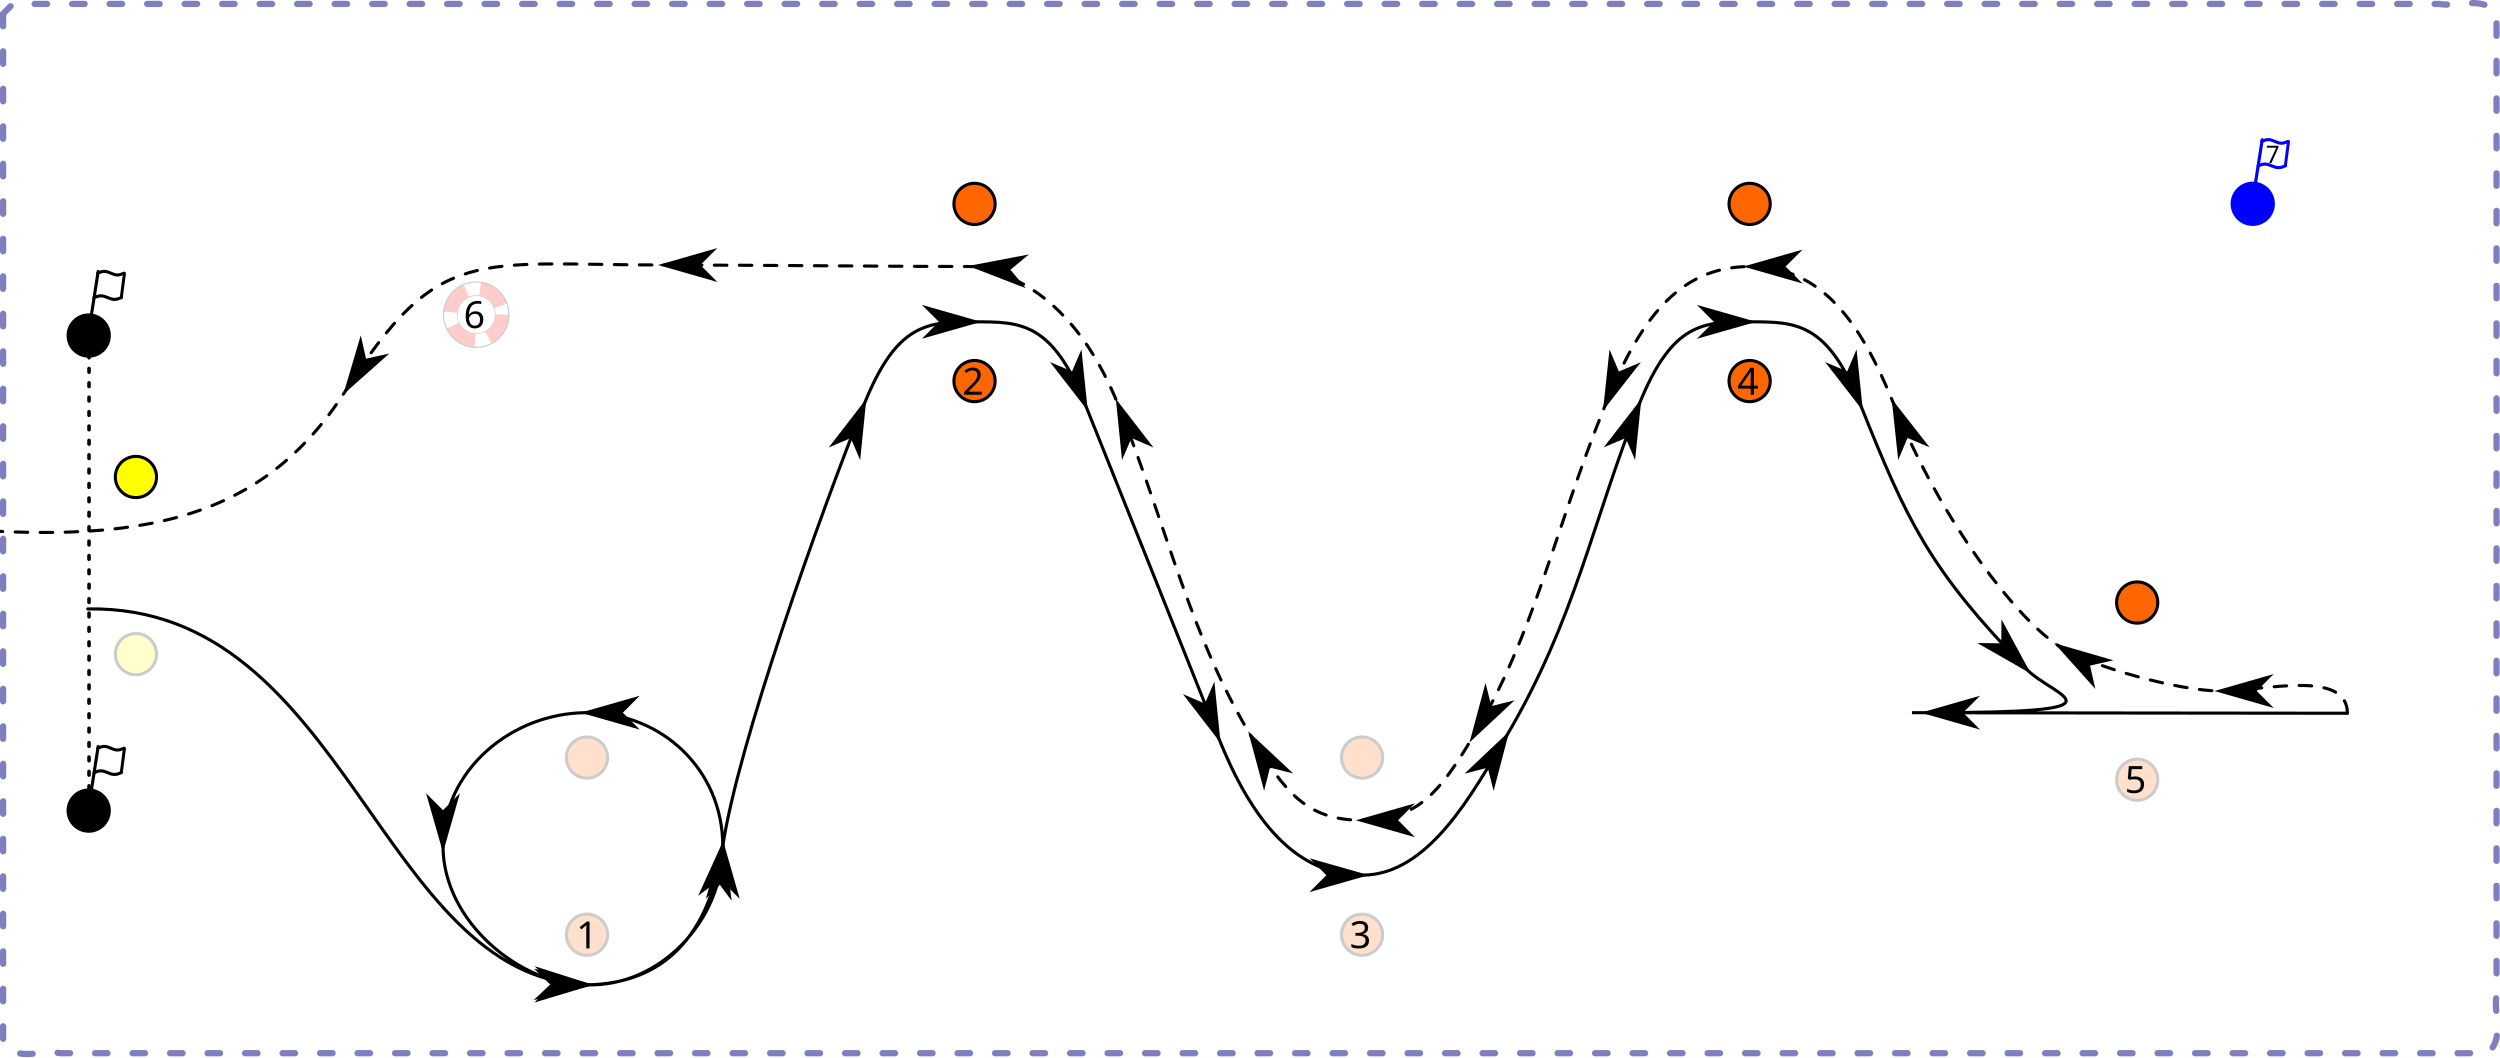
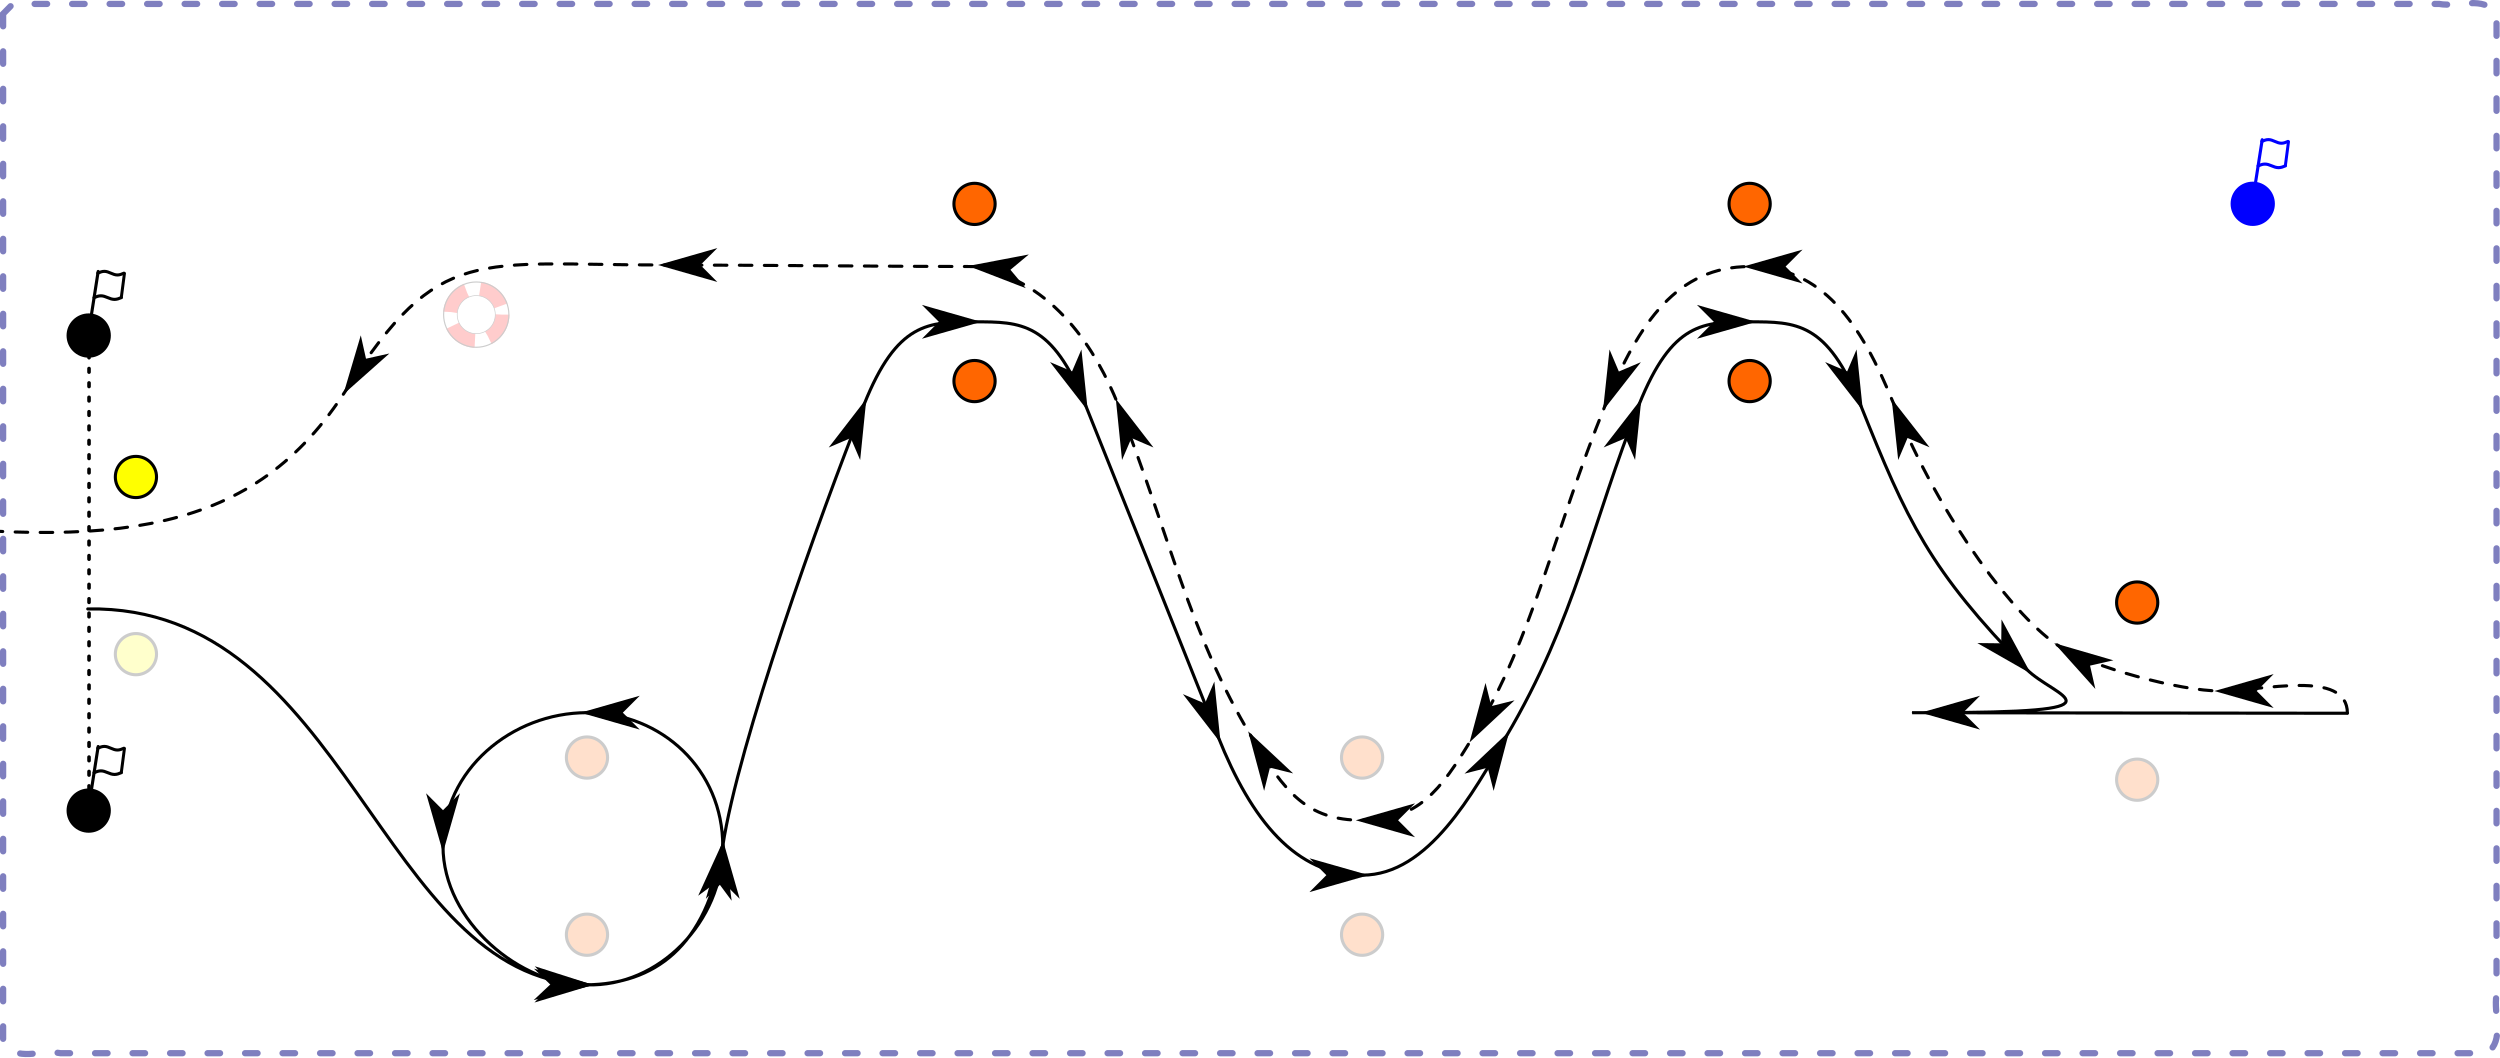
<svg xmlns="http://www.w3.org/2000/svg" version="1.0" id="svg3641" height="360.829" width="853.326" style="enable-background:new" xml:space="preserve">
  <defs id="arrows">
    <marker id="RazorWire" refX="0" refY="0" orient="auto" style="overflow:visible">
      <path id="path5527" style="fill:#34ff00;fill-opacity:1;fill-rule:evenodd;stroke:#34ff00;stroke-width:0.085pt;stroke-opacity:1" d="M 0.019,-0.632 V 0.595 L -6.621,2.568 H 9.113 L 2.979,0.595 V -0.632 L 9.166,-2.472 H -6.594 Z" />
    </marker>
    <marker orient="auto" refY="0" refX="0" id="Scissors" style="overflow:visible">
      <path id="schere" d="M 9.696,-3.847 C 8.661,-5.095 6.794,-5.052 5.4,-4.515 l -8.76,3.283 c -2.548,-1.394 -5.065,-0.995 -5.065,-1.673 0,-0.53 0.487,-0.414 0.414,-1.795 -0.07,-1.326 -1.454,-2.307 -2.763,-2.22 -1.309,-0.008 -2.666,0.995 -2.678,2.379 -0.098,1.393 1.074,2.688 2.461,2.779 1.624,0.242 4.499,-0.742 5.848,1.676 C -6.148,1.766 -7.931,1.771 -9.543,1.679 -10.882,1.602 -12.489,1.985 -13.128,3.301 c -0.617,1.261 -0.012,3.056 1.405,3.442 1.43,0.525 3.393,-0.138 3.733,-1.782 0.262,-1.267 -0.635,-1.862 -0.291,-2.322 0.26,-0.347 1.91,-0.146 4.85,-1.466 L 6.055,4.515 C 7.253,4.85 8.718,4.839 9.78,3.66 L -0.055,-0.057 Z M -9.832,-5.874 c 1.381,0.771 1.268,2.862 -0.167,3.268 -1.298,0.452 -2.956,-0.81 -2.542,-2.216 0.242,-1.154 1.764,-1.579 2.709,-1.052 z m 0.06,8.552 c 1.441,0.532 1.196,2.97 -0.269,3.298 -0.972,0.337 -2.361,-0.148 -2.459,-1.293 -0.189,-1.392 1.446,-2.65 2.728,-2.005 z" style="fill:#34ff00;fill-opacity:1;stroke:#34ff00;stroke-width:1.067;stroke-opacity:1" />
    </marker>
    <marker orient="auto" refY="0" refX="0" id="Legs" style="overflow:visible">
      <g id="g5494" transform="scale(-0.7)" style="fill:#34ff00;fill-opacity:1;stroke:#34ff00;stroke-opacity:1">
        <g id="g5496" transform="matrix(0,-1,-1,0,22.0892,22.73484)" style="fill:#34ff00;fill-opacity:1;stroke:#34ff00;stroke-opacity:1">
          <path id="path5498" d="m 22.636,22.054 c -7.371,5.036 -2.618,7.047 -6.23,14.339" style="fill:#34ff00;fill-opacity:1;fill-rule:evenodd;stroke:#34ff00;stroke-width:1.067pt;stroke-opacity:1" />
          <path id="path5500" d="m 22.825,21.918 c -1.451,8.904 3.772,9.355 4.805,14.747" style="fill:#34ff00;fill-opacity:1;fill-rule:evenodd;stroke:#34ff00;stroke-width:1.067pt;stroke-opacity:1" />
        </g>
        <path id="path5502" d="m -15.029,-7.181 -0.984,4.313 4.227,-1.305 z" style="fill:#34ff00;fill-opacity:1;fill-rule:evenodd;stroke:#34ff00;stroke-width:1.067pt;stroke-opacity:1" />
        <path id="path5504" d="m -16.23,4.861 1.999,3.946 2.418,-3.704 z" style="fill:#34ff00;fill-opacity:1;fill-rule:evenodd;stroke:#34ff00;stroke-width:1.067pt;stroke-opacity:1" />
      </g>
    </marker>
    <linearGradient id="linearGradient5477">
      <stop style="stop-color:#57e307;stop-opacity:1;" offset="0" id="stop5479" />
    </linearGradient>
    <marker style="overflow:visible" id="Arrow1Lend" refX="0" refY="0" orient="auto">
      <path style="fill-rule:evenodd;stroke:#000000;stroke-width:0.853pt;marker-start:none" d="M -10.667,0 -14.933,4.267 0,0 -14.933,-4.267 Z" id="path3104" />
    </marker>
    <marker style="overflow:visible" id="Arrow1Lstart" refX="0" refY="0" orient="auto">
      <path style="fill-rule:evenodd;stroke:#000000;stroke-width:0.853pt;marker-start:none" d="M 10.667,0 14.933,-4.267 0,0 14.933,4.267 Z" id="path3282" />
    </marker>
    <marker style="overflow:visible" id="Arrow1Lstart-7" refX="0" refY="0" orient="auto">
      <path style="fill-rule:evenodd;stroke:#000000;stroke-width:0.853pt;marker-start:none" d="M 10.667,0 14.933,-4.267 0,0 14.933,4.267 Z" id="path3282-4" />
    </marker>
    <marker style="overflow:visible" id="Arrow1Lend-6" refX="0" refY="0" orient="auto">
      <path style="fill-rule:evenodd;stroke:#000000;stroke-width:0.853pt;marker-start:none" d="M -10.667,0 -14.933,4.267 0,0 -14.933,-4.267 Z" id="path3104-0" />
    </marker>
  </defs>
  <g transform="translate(-215.4445,-435.3955)" style="display:inline" id="Parcours">
    <defs id="defs2076" />
    <g id="g1" />
    <g id="layer6" style="display:inline">
      <g transform="translate(18.94796,85.04597)" id="Zeitnahme" style="display:inline">
        <g id="g13156" transform="translate(-177.6378,-94.48819)">
          <path style="fill:#000000;fill-opacity:1;stroke:#000000;stroke-width:1.762" d="m 411.087,559.37 c 0,-3.685 -2.986,-6.678 -6.678,-6.678 -3.683,0 -6.678,2.987 -6.678,6.678 0,3.685 2.987,6.678 6.678,6.678 3.685,0 6.678,-2.987 6.678,-6.678 z" id="Zeit_oben" />
        </g>
        <g id="g13172" transform="translate(-177.6378,67.66194)">
          <path style="fill:#000000;fill-opacity:1;stroke:#000000;stroke-width:1.762" d="m 411.087,559.37 c 0,-3.685 -2.986,-6.678 -6.678,-6.678 -3.683,0 -6.678,2.987 -6.678,6.678 0,3.685 2.987,6.678 6.678,6.678 3.685,0 6.678,-2.987 6.678,-6.678 z" id="Zeit_unten" />
        </g>
        <path style="fill:none;stroke:#000000;stroke-width:1.228;stroke-linecap:round;stroke-linejoin:miter;stroke-miterlimit:4;stroke-dasharray:1.228, 3.684;stroke-dashoffset:0;stroke-opacity:1" d="m 226.886,466.315 c 0,23.379 0,46.759 0,70.138 0,19.991 0,67.885 0,87.271" id="path14169" />
      </g>
      <g transform="translate(113.4362,157.2769)" id="Tor1" opacity="0.2" style="display:inline;fill:#ff6600">
        <path style="fill:#ff6600;stroke:#000000;stroke-width:1.056" d="m 309.393,536.693 c 0,-3.883 -3.149,-7.032 -7.031,-7.032 -3.881,0 -7.031,3.148 -7.031,7.032 0,3.883 3.15,7.031 7.031,7.031 3.882,0 7.031,-3.147 7.031,-7.031 z" id="Tor1_innen" />
        <path style="fill:#ff6600;stroke:#000000;stroke-width:1.056" d="m 309.393,597.166 c 0,-3.883 -3.149,-7.032 -7.031,-7.032 -3.881,0 -7.031,3.148 -7.031,7.032 0,3.883 3.15,7.031 7.031,7.031 3.882,0 7.031,-3.147 7.031,-7.031 z" id="Tor1_aussen" />
      </g>
      <g transform="translate(226.8221,-31.69941)" id="Tor2" style="display:inline;fill:#ff6600">
        <path style="fill:#ff6600;stroke:#000000;stroke-width:1.056" d="m 328.291,536.693 c 0,-3.883 -3.149,-7.032 -7.031,-7.032 -3.881,0 -7.031,3.148 -7.031,7.032 0,3.883 3.15,7.031 7.031,7.031 3.882,0 7.031,-3.147 7.031,-7.031 z" id="Tor2_aussen" />
        <path style="fill:#ff6600;stroke:#000000;stroke-width:1.056" d="m 328.291,597.166 c 0,-3.883 -3.149,-7.032 -7.031,-7.032 -3.881,0 -7.031,3.148 -7.031,7.032 0,3.883 3.15,7.031 7.031,7.031 3.882,0 7.031,-3.147 7.031,-7.031 z" id="Tor2_innen" />
      </g>
      <g transform="translate(340.2078,157.2769)" id="Tor3" opacity="0.2" style="display:inline;fill:#ff6600">
        <path style="fill:#ff6600;stroke:#000000;stroke-width:1.056" d="m 347.189,536.693 c 0,-3.883 -3.149,-7.032 -7.031,-7.032 -3.881,0 -7.031,3.148 -7.031,7.032 0,3.883 3.15,7.031 7.031,7.031 3.882,0 7.031,-3.147 7.031,-7.031 z" id="Tor3_innen" />
        <path style="fill:#ff6600;stroke:#000000;stroke-width:1.056" d="m 347.189,597.166 c 0,-3.883 -3.149,-7.032 -7.031,-7.032 -3.881,0 -7.031,3.148 -7.031,7.032 0,3.883 3.15,7.031 7.031,7.031 3.882,0 7.031,-3.147 7.031,-7.031 z" id="Tor3_aussen" />
      </g>
      <g transform="translate(453.5935,-31.69941)" id="Tor4" style="display:inline;fill:#ff6600">
        <path style="fill:#ff6600;stroke:#000000;stroke-width:1.056" d="m 366.086,536.693 c 0,-3.883 -3.149,-7.032 -7.031,-7.032 -3.881,0 -7.031,3.148 -7.031,7.032 0,3.883 3.15,7.031 7.031,7.031 3.882,0 7.031,-3.147 7.031,-7.031 z" id="Tor4_aussen" />
        <path style="fill:#ff6600;stroke:#000000;stroke-width:1.056" d="m 366.086,597.166 c 0,-3.883 -3.149,-7.032 -7.031,-7.032 -3.881,0 -7.031,3.148 -7.031,7.032 0,3.883 3.15,7.031 7.031,7.031 3.882,0 7.031,-3.147 7.031,-7.031 z" id="Tor4_innen" />
      </g>
      <g transform="translate(566.9793,104.3635)" id="Tor5" style="display:inline;fill:#ff6600">
        <path style="fill:#ff6600;stroke:#000000;stroke-width:1.056" d="m 384.984,536.693 c 0,-3.883 -3.149,-7.032 -7.031,-7.032 -3.881,0 -7.031,3.148 -7.031,7.032 0,3.883 3.15,7.031 7.031,7.031 3.882,0 7.031,-3.147 7.031,-7.031 z" id="Tor5_oben" />
        <path style="fill:#ff6600;stroke:#000000;stroke-width:1.056" d="m 384.984,597.166 c 0,-3.883 -3.149,-7.032 -7.031,-7.032 -3.881,0 -7.031,3.148 -7.031,7.032 0,3.883 3.15,7.031 7.031,7.031 3.882,0 7.031,-3.147 7.031,-7.031 z" id="Tor5_unten" opacity="0.2" />
      </g>
      <g transform="translate(18.94796,138.3793)" id="Schikane" opacity="0.2" style="display:inline">
        <g style="fill:none" id="Ring">
          <ellipse id="path8826" style="fill:none;stroke:#ff0000;stroke-width:4.821;stroke-linecap:butt;stroke-linejoin:round;stroke-miterlimit:4;stroke-dasharray:9.643, 4.821;stroke-dashoffset:0;stroke-opacity:1" cx="359.055" cy="404.409" rx="8.928" ry="8.928" />
          <ellipse style="display:inline;fill:none;stroke:#000000;stroke-width:0.229;stroke-linecap:round;stroke-linejoin:round;stroke-miterlimit:4;stroke-dasharray:none;stroke-dashoffset:0;stroke-opacity:1" id="path3620" cx="359.055" cy="404.409" rx="6.5" ry="6.5" />
          <ellipse style="display:inline;fill:none;stroke:#000000;stroke-width:0.393;stroke-linecap:round;stroke-linejoin:round;stroke-miterlimit:4;stroke-dasharray:none;stroke-dashoffset:0;stroke-opacity:1" id="path2733" cx="359.055" cy="404.409" rx="11.142" ry="11.142" />
        </g>
      </g>
      <g transform="translate(-40.52031,61.51377)" id="StartZiel" style="display:inline">
        <path style="fill:#ffff00;stroke:#000000;stroke-width:1.056" d="m 309.393,536.693 c 0,-3.883 -3.149,-7.032 -7.031,-7.032 -3.881,0 -7.031,3.148 -7.031,7.032 0,3.883 3.15,7.031 7.031,7.031 3.882,0 7.031,-3.147 7.031,-7.031 z" id="StartZiel_oben" />
        <path style="fill:#ffff00;stroke:#000000;stroke-width:1.056" d="m 309.393,597.166 c 0,-3.883 -3.149,-7.032 -7.031,-7.032 -3.881,0 -7.031,3.148 -7.031,7.032 0,3.883 3.15,7.031 7.031,7.031 3.882,0 7.031,-3.147 7.031,-7.031 z" id="StartZiel_unten" opacity="0.2" />
      </g>
    </g>
  </g>
  <g transform="translate(-215.4445,-435.3955)" style="display:inline" id="ParcoursLabel">
    <defs id="defs2832" />
    <g id="g3113" style="display:inline">
-       <text xml:space="preserve" style="font-style:normal;font-weight:normal;font-size:12.8px;line-height:0%;font-family:'Arial Black';display:inline;fill:#000000;fill-opacity:1;stroke:none;stroke-width:1.067" x="373.691" y="547.37" id="Nummer_Schikane">
+       <text xml:space="preserve" style="font-style:normal;font-weight:normal;font-size:12.8px;line-height:0%;font-family:'Arial Black';display:inline;fill:#000000;fill-opacity:1;stroke:none;stroke-width:1.067" x="373.691" y="547.37" id="Nummer_Schikane" opacity="0">
        <tspan id="tspan3032" x="373.691" y="547.37" style="font-size:12.8px;line-height:1.25;stroke-width:1.067">6</tspan>
      </text>
-       <text xml:space="preserve" style="font-style:normal;font-weight:normal;font-size:12.8px;line-height:0%;font-family:'Arial Black';display:inline;fill:#000000;fill-opacity:1;stroke:none;stroke-width:1.067" x="412.13" y="759.102" id="Nummer_Tor1">
+       <text xml:space="preserve" style="font-style:normal;font-weight:normal;font-size:12.8px;line-height:0%;font-family:'Arial Black';display:inline;fill:#000000;fill-opacity:1;stroke:none;stroke-width:1.067" x="412.13" y="759.102" id="Nummer_Tor1" opacity="0">
        <tspan id="tspan3036" x="412.13" y="759.102" style="font-size:12.8px;line-height:1.25;stroke-width:1.067">1</tspan>
      </text>
-       <text xml:space="preserve" style="font-style:normal;font-weight:normal;font-size:12.8px;line-height:0%;font-family:'Arial Black';display:inline;fill:#000000;fill-opacity:1;stroke:none;stroke-width:1.067" x="808.383" y="570.125" id="Nummer_Tor4">
+       <text xml:space="preserve" style="font-style:normal;font-weight:normal;font-size:12.8px;line-height:0%;font-family:'Arial Black';display:inline;fill:#000000;fill-opacity:1;stroke:none;stroke-width:1.067" x="808.383" y="570.125" id="Nummer_Tor4" opacity="0">
        <tspan id="tspan3040" x="808.383" y="570.125" style="font-size:12.8px;line-height:1.25;stroke-width:1.067">4</tspan>
      </text>
-       <text xml:space="preserve" style="font-style:normal;font-weight:normal;font-size:12.8px;line-height:0%;font-family:'Arial Black';display:inline;fill:#000000;fill-opacity:1;stroke:none;stroke-width:1.067" x="940.704" y="706.032" id="Nummer_Tor5">
+       <text xml:space="preserve" style="font-style:normal;font-weight:normal;font-size:12.8px;line-height:0%;font-family:'Arial Black';display:inline;fill:#000000;fill-opacity:1;stroke:none;stroke-width:1.067" x="940.704" y="706.032" id="Nummer_Tor5" opacity="0">
        <tspan id="tspan3044" x="940.704" y="706.032" style="font-size:12.8px;line-height:1.25;stroke-width:1.067">5</tspan>
      </text>
-       <text xml:space="preserve" style="font-style:normal;font-weight:normal;font-size:12.8px;line-height:0%;font-family:'Arial Black';display:inline;fill:#000000;fill-opacity:1;stroke:none;stroke-width:1.067" x="676.131" y="759.024" id="Nummer_Tor3">
+       <text xml:space="preserve" style="font-style:normal;font-weight:normal;font-size:12.8px;line-height:0%;font-family:'Arial Black';display:inline;fill:#000000;fill-opacity:1;stroke:none;stroke-width:1.067" x="676.131" y="759.024" id="Nummer_Tor3" opacity="0">
        <tspan id="tspan3048" x="676.131" y="759.024" style="font-size:12.8px;line-height:1.25;stroke-width:1.067">3</tspan>
      </text>
      <g transform="translate(579.9631,-35.51099)" id="Speedboje_oben" style="display:inline">
        <path id="path3052" d="m 411.087,540.472 c 0,-3.685 -2.986,-6.678 -6.678,-6.678 -3.683,0 -6.678,2.987 -6.678,6.678 0,3.685 2.987,6.678 6.678,6.678 3.685,0 6.678,-2.987 6.678,-6.678 z" style="fill:#0000ff;fill-opacity:1;stroke:#0000ff;stroke-width:1.762" />
        <g style="stroke:#0000ff" id="g3062">
          <path id="path3054" d="m 407.511,519.18 c 0.372,-0.161 0.745,-0.325 1.117,-0.438 0.372,-0.114 0.744,-0.181 1.117,-0.181 0.372,0 0.744,0.063 1.117,0.181 0.372,0.113 0.744,0.273 1.116,0.438 0.369,0.16 0.745,0.321 1.117,0.434 0.369,0.114 0.745,0.181 1.117,0.181 0.368,0 0.745,-0.064 1.117,-0.181 0.368,-0.113 0.744,-0.274 1.117,-0.434" style="fill:none;stroke:#0000ff;stroke-width:1.052;stroke-linecap:round;stroke-linejoin:round" />
          <path id="path3056" d="m 407.643,518.601 -2.7,17.3 v 0.258 0" style="fill:none;stroke:#0000ff;stroke-width:1.067;stroke-linecap:round;stroke-linejoin:round" />
          <path id="path3058" d="m 406.246,527.522 c 0.384,-0.158 0.775,-0.317 1.163,-0.429 0.383,-0.113 0.775,-0.179 1.163,-0.179 0.383,0 0.774,0.062 1.163,0.179 0.387,0.112 0.774,0.271 1.163,0.429 0.387,0.159 0.774,0.317 1.162,0.433 0.388,0.109 0.775,0.175 1.163,0.175 0.388,0 0.775,-0.062 1.163,-0.175 0.387,-0.112 0.775,-0.271 1.163,-0.433" style="fill:none;stroke:#0000ff;stroke-width:1.067;stroke-linecap:round;stroke-linejoin:round" />
          <path id="path3060" d="m 416.604,519.31 -1.039,7.969 v 0.12 0" style="fill:none;stroke:#0000ff;stroke-width:1.024;stroke-linecap:round" />
        </g>
-         <text xml:space="preserve" style="font-style:normal;font-weight:normal;font-size:12.8px;line-height:0%;font-family:'Arial Black';fill:#000000;fill-opacity:1;stroke:none;stroke-width:1.067" x="408.873" y="526.543" id="Nummer_Speedboje_oben">
+         <text xml:space="preserve" style="font-style:normal;font-weight:normal;font-size:12.8px;line-height:0%;font-family:'Arial Black';fill:#000000;fill-opacity:1;stroke:none;stroke-width:1.067" x="408.873" y="526.543" id="Nummer_Speedboje_oben" opacity="0">
          <tspan id="tspan3064" x="408.873" y="526.543" style="font-size:8.242px;line-height:1.25;stroke-width:1.067">7</tspan>
        </text>
      </g>
-       <text xml:space="preserve" style="font-style:normal;font-weight:normal;font-size:12.8px;line-height:0%;font-family:'Arial Black';display:inline;fill:#000000;fill-opacity:1;stroke:none;stroke-width:1.067" x="543.926" y="570.125" id="Nummer_Tor2">
+       <text xml:space="preserve" style="font-style:normal;font-weight:normal;font-size:12.8px;line-height:0%;font-family:'Arial Black';display:inline;fill:#000000;fill-opacity:1;stroke:none;stroke-width:1.067" x="543.926" y="570.125" id="Nummer_Tor2" opacity="0">
        <tspan id="tspan3088" x="543.926" y="570.125" style="font-size:12.8px;line-height:1.25;stroke-width:1.067">2</tspan>
      </text>
      <g id="Zeit_oben_Flagge">
        <path id="path3092" d="m 248.821,528.636 c 0.372,-0.161 0.745,-0.325 1.117,-0.438 0.372,-0.114 0.744,-0.181 1.117,-0.181 0.372,0 0.744,0.063 1.117,0.181 0.372,0.113 0.744,0.273 1.116,0.438 0.369,0.16 0.745,0.321 1.117,0.434 0.369,0.114 0.745,0.181 1.117,0.181 0.368,0 0.745,-0.064 1.117,-0.181 0.368,-0.113 0.744,-0.274 1.117,-0.434" style="display:inline;fill:none;stroke:#000000;stroke-width:1.052;stroke-linecap:round;stroke-linejoin:round" />
        <path id="path3094" d="m 248.953,528.057 -2.7,17.3 v 0.258 0" style="display:inline;fill:none;stroke:#000000;stroke-width:1.067;stroke-linecap:round;stroke-linejoin:round" />
        <path id="path3096" d="m 247.556,536.977 c 0.384,-0.158 0.775,-0.317 1.163,-0.429 0.383,-0.113 0.775,-0.179 1.163,-0.179 0.383,0 0.774,0.062 1.163,0.179 0.387,0.112 0.774,0.271 1.163,0.429 0.387,0.159 0.774,0.317 1.162,0.433 0.388,0.109 0.775,0.175 1.163,0.175 0.388,0 0.775,-0.062 1.163,-0.175 0.387,-0.112 0.775,-0.271 1.163,-0.433" style="display:inline;fill:none;stroke:#000000;stroke-width:1.067;stroke-linecap:round;stroke-linejoin:round" />
        <path id="path3098" d="m 257.914,528.766 -1.039,7.969 v 0.12 0" style="display:inline;fill:none;stroke:#000000;stroke-width:1.024;stroke-linecap:round" />
      </g>
      <g id="Zeit_unten_Flagge">
        <path id="path3102" d="m 248.821,690.786 c 0.372,-0.161 0.745,-0.325 1.117,-0.438 0.372,-0.114 0.744,-0.181 1.117,-0.181 0.372,0 0.744,0.063 1.117,0.181 0.372,0.113 0.744,0.273 1.116,0.438 0.369,0.16 0.745,0.321 1.117,0.434 0.369,0.114 0.745,0.181 1.117,0.181 0.368,0 0.745,-0.064 1.117,-0.181 0.368,-0.113 0.744,-0.274 1.117,-0.434" style="display:inline;fill:none;stroke:#000000;stroke-width:1.052;stroke-linecap:round;stroke-linejoin:round" />
        <path id="path3105" d="m 248.953,690.207 -2.7,17.3 v 0.258 0" style="display:inline;fill:none;stroke:#000000;stroke-width:1.067;stroke-linecap:round;stroke-linejoin:round" />
        <path id="path3107" d="m 247.556,699.127 c 0.384,-0.158 0.775,-0.317 1.163,-0.429 0.383,-0.113 0.775,-0.179 1.163,-0.179 0.383,0 0.774,0.062 1.163,0.179 0.387,0.112 0.774,0.271 1.163,0.429 0.387,0.159 0.774,0.317 1.162,0.433 0.388,0.109 0.775,0.175 1.163,0.175 0.388,0 0.775,-0.062 1.163,-0.175 0.387,-0.112 0.775,-0.271 1.163,-0.433" style="display:inline;fill:none;stroke:#000000;stroke-width:1.067;stroke-linecap:round;stroke-linejoin:round" />
        <path id="path3109" d="m 257.914,690.916 -1.039,7.969 v 0.12 0" style="display:inline;fill:none;stroke:#000000;stroke-width:1.024;stroke-linecap:round" />
      </g>
    </g>
  </g>
  <g transform="translate(-215.4445,-435.3955)" style="display:inline" id="Klasse4">
    <text id="text3611" y="328.002" x="595.582" style="font-style:normal;font-weight:normal;font-size:12.8px;line-height:0%;font-family:Verdana;text-align:center;text-anchor:middle;display:inline;fill:#000000;fill-opacity:1;stroke:none;stroke-width:1.067" xml:space="preserve">
      <tspan style="font-weight:bold;font-size:38.4px;line-height:1.25;text-align:center;text-anchor:middle;stroke-width:1.067" y="328.002" x="595.582" id="tspan3613">DMYV-Jugend</tspan>
      <tspan id="tspan3615" style="font-weight:bold;font-size:38.4px;line-height:1.25;text-align:center;text-anchor:middle;stroke-width:1.067" y="376.002" x="595.582">Motorboot-Slalom</tspan>
      <tspan style="font-weight:bold;font-size:38.4px;line-height:1.25;text-align:center;text-anchor:middle;stroke-width:1.067" id="tspan3617" y="424.002" x="595.582">Klasse 4</tspan>
    </text>
    <text id="text3707" y="876.114" x="243.389" style="font-style:normal;font-weight:normal;font-size:12.8px;line-height:0%;font-family:Verdana;display:inline;fill:#000000;fill-opacity:1;stroke:none;stroke-width:1.067" xml:space="preserve">
      <tspan id="tspan3709" y="876.114" x="243.389" style="font-size:19.2px;line-height:1.25;stroke-width:1.067">Ablegen - Startlinie - schnelle Umkreisung des Tores 1 (Tor 1 bleibt an der Backbordseite!) -</tspan>
      <tspan id="tspan3711" y="900.114" x="243.389" style="font-size:19.2px;line-height:1.25;stroke-width:1.067">durch die Tore 2 - 3 - 4 - rückwärts durch das Tor 5 - vorwärts wieder</tspan>
      <tspan id="tspan3713" y="924.114" x="243.389" style="font-size:19.2px;line-height:1.25;stroke-width:1.067">in den Parcours durch die Tonnentore 5 - 4 - 3 - 2 - Schikane an der Tonne 6 - Ziellinie -</tspan>
      <tspan id="tspan3715" y="948.114" x="243.389" style="font-size:19.2px;line-height:1.25;stroke-width:1.067">anlegen und an der Klampe mit Kopfschlag belegen.</tspan>
    </text>
    <path id="path3717" d="m 169.627,612.629 c 85.602,10.59 132.655,5.145 164.181,-44.47 31.526,-49.614 44.196,-42.305 108.461,-42.305 30.484,0 81.366,0.525 105.879,0.525 27.49,5.024 41.683,29.114 48.967,47.167 17.67,44.741 24.342,78.106 45.5,113.367 11.339,18.896 18.902,28.467 37.8,28.467 18.898,0 26.428,-9.571 37.767,-28.467 21.141,-35.231 27.177,-68.776 45.233,-113.367 11.465,-28.313 24.636,-47.167 49.267,-47.167 24.631,0 37.799,18.853 49.267,47.167 16.312,40.274 42.165,73.498 56.53,82.534 11.104,6.984 40.856,15.184 55.013,15.184 13.99,0 43.19,-7.596 43.19,7.587" style="display:inline;fill:none;stroke:#000000;stroke-width:1.067;stroke-linecap:round;stroke-linejoin:round;stroke-miterlimit:4;stroke-dasharray:4.267, 4.267;stroke-dashoffset:0;stroke-opacity:1;marker-start:none;marker-mid:url(#Arrow1Lstart);marker-end:none" />
    <path id="path3719" d="m 1016.681,678.851 c 0,0 -181.32,-0.198 -143.404,-0.198 71.653,0 43.372,-5.128 33.803,-14.92 -33.088,-33.861 -40.728,-50.553 -56.6,-90.187 -11.339,-28.313 -22.06,-28.3 -37.8,-28.3 -15.74,0 -26.461,-0.013 -37.8,28.3 -15.842,39.558 -21.656,73.302 -45.4,113.367 -11.287,19.045 -26.36,47.188 -49.067,47.2 -22.707,0.011 -37.81,-18.722 -49.167,-47.2 -17.25,-43.257 -29.469,-73.822 -45.333,-113.367 -11.358,-28.313 -22.031,-28.297 -37.767,-28.3 -15.736,-0.003 -26.516,-0.013 -37.8,28.3 -15.198,38.135 -42.926,115.542 -48.2,150.632 -5.274,35.091 -23.93,47.041 -46.349,47.369 -22.419,0.328 -49.143,-21.463 -49.143,-47.369 0,-25.905 23.427,-45.525 49.143,-45.525 25.717,0 46.349,19.62 46.349,45.525 0,25.905 -21.882,48.143 -46.349,47.369 -71.064,-2.249 -81.74,-129.788 -170.394,-128.305" style="display:inline;fill:none;stroke:#000000;stroke-width:1.067;stroke-linecap:round;stroke-linejoin:round;stroke-miterlimit:4;stroke-dashoffset:0;stroke-opacity:1;marker-start:none;marker-mid:url(#Arrow1Lstart);marker-end:none" />
  </g>
  <g id="Export_Area" style="display:inline;opacity:1" transform="translate(-180.8124,-194.4877)">
    <path style="display:inline;opacity:0.5;fill:none;fill-opacity:1;fill-rule:nonzero;stroke:#000080;stroke-width:2.133;stroke-linecap:round;stroke-linejoin:miter;stroke-miterlimit:4;stroke-dasharray:4.267, 8.533;stroke-dashoffset:0;stroke-opacity:1" d="m 181.879,199.201 c 0,117.134 0,234.268 0,351.402 4.38,6.419 13.104,2.145 19.592,3.374 276.059,0 552.117,0 828.176,0 6.295,-4.466 2.103,-13.361 3.309,-19.977 0,-111.6 0,-223.2 0,-334.8 -4.38,-6.419 -13.104,-2.145 -19.592,-3.374 -276.059,0 -552.117,0 -828.176,0 -1.103,1.125 -2.206,2.25 -3.309,3.374 z" id="rect4816" />
    <g id="g2" />
    <g id="g3" />
  </g>
</svg>
